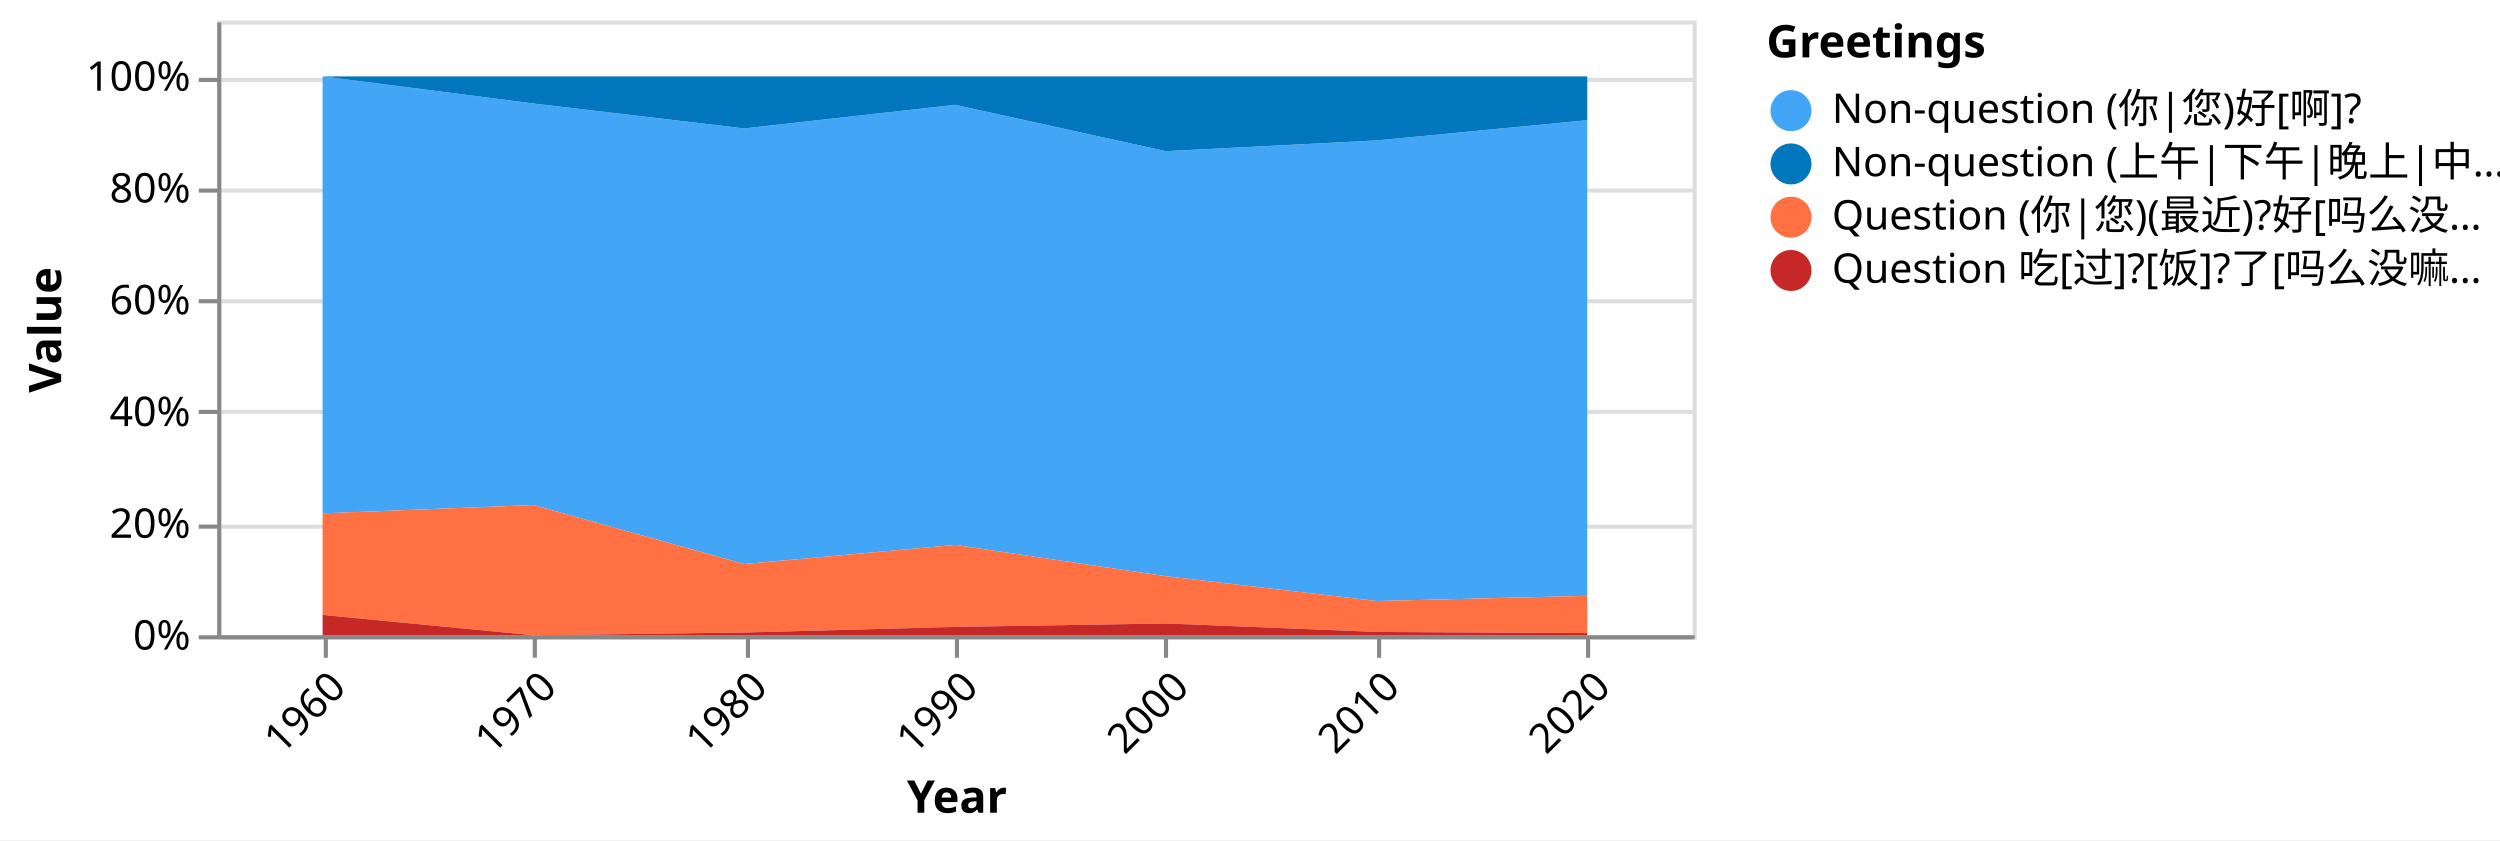
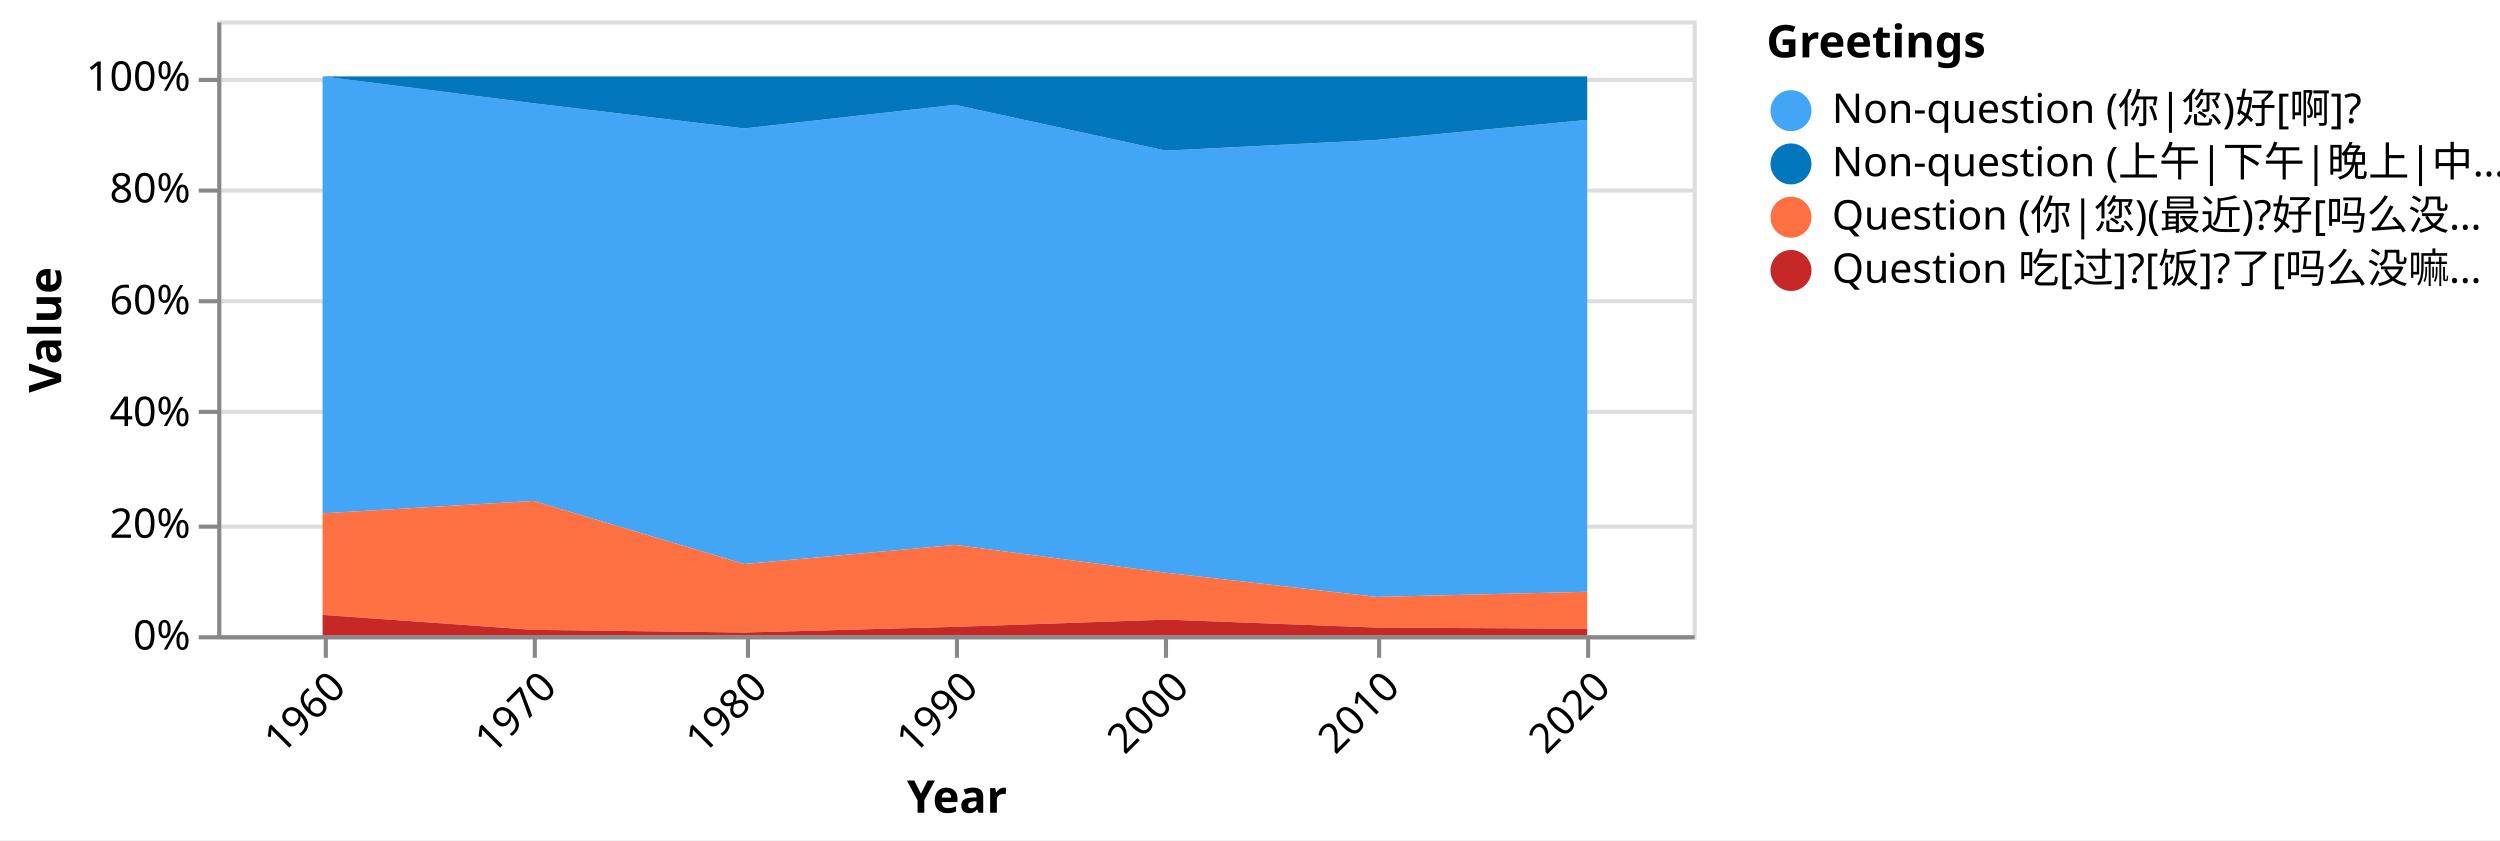
<svg xmlns="http://www.w3.org/2000/svg" version="1.1" class="marks" width="610" height="205" viewBox="0 0 610 205">
  <rect width="610" height="205" fill="white" />
  <g fill="none" stroke-miterlimit="10" transform="translate(53,5)">
    <g class="mark-group role-frame root" role="graphics-object" aria-roledescription="group mark container">
      <g transform="translate(0,0)">
        <path class="background" aria-hidden="true" d="M0.5,0.5h360v150h-360Z" stroke="#ddd" />
        <g>
          <g class="mark-group role-axis" aria-hidden="true">
            <g transform="translate(0.5,0.5)">
              <path class="background" aria-hidden="true" d="M0,0h0v0h0Z" pointer-events="none" />
              <g>
                <g class="mark-rule role-axis-grid" pointer-events="none">
                  <line transform="translate(0,150)" x2="360" y2="0" stroke="#ddd" stroke-width="1" opacity="1" />
                  <line transform="translate(0,123)" x2="360" y2="0" stroke="#ddd" stroke-width="1" opacity="1" />
                  <line transform="translate(0,95)" x2="360" y2="0" stroke="#ddd" stroke-width="1" opacity="1" />
                  <line transform="translate(0,68)" x2="360" y2="0" stroke="#ddd" stroke-width="1" opacity="1" />
                  <line transform="translate(0,41)" x2="360" y2="0" stroke="#ddd" stroke-width="1" opacity="1" />
                  <line transform="translate(0,14)" x2="360" y2="0" stroke="#ddd" stroke-width="1" opacity="1" />
                </g>
              </g>
              <path class="foreground" aria-hidden="true" d="" pointer-events="none" display="none" />
            </g>
          </g>
          <g class="mark-group role-axis" role="graphics-symbol" aria-roledescription="axis" aria-label="X-axis titled 'Year' for a discrete scale with 7 values: 1960, 1970, 1980, 1990, 2000, 2010, 2020">
            <g transform="translate(0.5,150.5)">
              <path class="background" aria-hidden="true" d="M0,0h0v0h0Z" pointer-events="none" />
              <g>
                <g class="mark-rule role-axis-tick" pointer-events="none">
                  <line transform="translate(26,0)" x2="0" y2="5" stroke="#888" stroke-width="1" opacity="1" />
                  <line transform="translate(77,0)" x2="0" y2="5" stroke="#888" stroke-width="1" opacity="1" />
                  <line transform="translate(129,0)" x2="0" y2="5" stroke="#888" stroke-width="1" opacity="1" />
                  <line transform="translate(180,0)" x2="0" y2="5" stroke="#888" stroke-width="1" opacity="1" />
                  <line transform="translate(231,0)" x2="0" y2="5" stroke="#888" stroke-width="1" opacity="1" />
                  <line transform="translate(283,0)" x2="0" y2="5" stroke="#888" stroke-width="1" opacity="1" />
                  <line transform="translate(334,0)" x2="0" y2="5" stroke="#888" stroke-width="1" opacity="1" />
                </g>
                <g class="mark-text role-axis-label" pointer-events="none">
                  <text text-anchor="end" transform="translate(25.71429,7) rotate(315) translate(0,8)" font-family="sans-serif" font-size="10px" fill="#000" opacity="1">1960</text>
                  <text text-anchor="end" transform="translate(77.14286,7) rotate(315) translate(0,8)" font-family="sans-serif" font-size="10px" fill="#000" opacity="1">1970</text>
                  <text text-anchor="end" transform="translate(128.5714,7) rotate(315) translate(0,8)" font-family="sans-serif" font-size="10px" fill="#000" opacity="1">1980</text>
                  <text text-anchor="end" transform="translate(180,7) rotate(315) translate(0,8)" font-family="sans-serif" font-size="10px" fill="#000" opacity="1">1990</text>
                  <text text-anchor="end" transform="translate(231.4286,7) rotate(315) translate(0,8)" font-family="sans-serif" font-size="10px" fill="#000" opacity="1">2000</text>
                  <text text-anchor="end" transform="translate(282.8571,7) rotate(315) translate(0,8)" font-family="sans-serif" font-size="10px" fill="#000" opacity="1">2010</text>
                  <text text-anchor="end" transform="translate(334.2857,7) rotate(315) translate(0,8)" font-family="sans-serif" font-size="10px" fill="#000" opacity="1">2020</text>
                </g>
                <g class="mark-rule role-axis-domain" pointer-events="none">
                  <line transform="translate(0,0)" x2="360" y2="0" stroke="#888" stroke-width="1" opacity="1" />
                </g>
                <g class="mark-text role-axis-title" pointer-events="none">
                  <text text-anchor="middle" transform="translate(180,42.80143)" font-family="sans-serif" font-size="11px" font-weight="bold" fill="#000" opacity="1">Year</text>
                </g>
              </g>
              <path class="foreground" aria-hidden="true" d="" pointer-events="none" display="none" />
            </g>
          </g>
          <g class="mark-group role-axis" role="graphics-symbol" aria-roledescription="axis" aria-label="Y-axis titled 'Value' for a linear scale with values from 0% to 110%">
            <g transform="translate(0.5,0.5)">
              <path class="background" aria-hidden="true" d="M0,0h0v0h0Z" pointer-events="none" />
              <g>
                <g class="mark-rule role-axis-tick" pointer-events="none">
                  <line transform="translate(0,150)" x2="-5" y2="0" stroke="#888" stroke-width="1" opacity="1" />
                  <line transform="translate(0,123)" x2="-5" y2="0" stroke="#888" stroke-width="1" opacity="1" />
                  <line transform="translate(0,95)" x2="-5" y2="0" stroke="#888" stroke-width="1" opacity="1" />
                  <line transform="translate(0,68)" x2="-5" y2="0" stroke="#888" stroke-width="1" opacity="1" />
                  <line transform="translate(0,41)" x2="-5" y2="0" stroke="#888" stroke-width="1" opacity="1" />
                  <line transform="translate(0,14)" x2="-5" y2="0" stroke="#888" stroke-width="1" opacity="1" />
                </g>
                <g class="mark-text role-axis-label" pointer-events="none">
                  <text text-anchor="end" transform="translate(-7,153)" font-family="sans-serif" font-size="10px" fill="#000" opacity="1">0%</text>
                  <text text-anchor="end" transform="translate(-7,125.7273)" font-family="sans-serif" font-size="10px" fill="#000" opacity="1">20%</text>
                  <text text-anchor="end" transform="translate(-7,98.45455)" font-family="sans-serif" font-size="10px" fill="#000" opacity="1">40%</text>
                  <text text-anchor="end" transform="translate(-7,71.18182)" font-family="sans-serif" font-size="10px" fill="#000" opacity="1">60%</text>
                  <text text-anchor="end" transform="translate(-7,43.90909)" font-family="sans-serif" font-size="10px" fill="#000" opacity="1">80%</text>
                  <text text-anchor="end" transform="translate(-7,16.63636)" font-family="sans-serif" font-size="10px" fill="#000" opacity="1">100%</text>
                </g>
                <g class="mark-rule role-axis-domain" pointer-events="none">
                  <line transform="translate(0,150)" x2="0" y2="-150" stroke="#888" stroke-width="1" opacity="1" />
                </g>
                <g class="mark-text role-axis-title" pointer-events="none">
                  <text text-anchor="middle" transform="translate(-36.57617,75) rotate(-90) translate(0,-2)" font-family="sans-serif" font-size="11px" font-weight="bold" fill="#000" opacity="1">Value</text>
                </g>
              </g>
              <path class="foreground" aria-hidden="true" d="" pointer-events="none" display="none" />
            </g>
          </g>
          <g class="mark-group role-scope pathgroup" role="graphics-object" aria-roledescription="group mark container">
            <g transform="translate(0,0)">
              <path class="background" aria-hidden="true" d="M0,0h360v150h-360Z" />
              <g>
                <g class="mark-area role-mark marks" role="graphics-object" aria-roledescription="area mark container">
-                   <path aria-label="year: 1960; value: 78.181818%; regex: Non-question (你|您)好[啊]?" role="graphics-symbol" aria-roledescription="area mark" d="M25.714,13.636L77.143,20.256L128.571,26.337L180,20.577L231.429,31.882L282.857,29.267L334.286,24.332L334.286,140.374L282.857,141.646L231.429,135.595L180,127.953L128.571,132.62L77.143,118.226L25.714,120.248Z" fill="#42a5f5" />
+                   <path aria-label="year: 1960; value: 78.181818%; regex: Non-question (你|您)好[啊]?" role="graphics-symbol" aria-roledescription="area mark" d="M25.714,13.636L77.143,20.192L128.571,26.337L180,20.577L231.429,31.755L282.857,29.144L334.286,24.248L334.286,139.388L282.857,140.642L231.429,134.743L180,127.953L128.571,132.62L77.143,117.22L25.714,120.248Z" fill="#42a5f5" />
                </g>
              </g>
              <path class="foreground" aria-hidden="true" d="" display="none" />
            </g>
            <g transform="translate(0,0)">
              <path class="background" aria-hidden="true" d="M0,0h360v150h-360Z" />
              <g>
                <g class="mark-area role-mark marks" role="graphics-object" aria-roledescription="area mark container">
-                   <path aria-label="year: 1960; value: 0%; regex: Non-question (上午|下午|晚上|中午|早上)好[啊]?" role="graphics-symbol" aria-roledescription="area mark" d="M25.714,13.636L77.143,13.636L128.571,13.636L180,13.636L231.429,13.636L282.857,13.636L334.286,13.636L334.286,24.332L282.857,29.267L231.429,31.882L180,20.577L128.571,26.337L77.143,20.256L25.714,13.636Z" fill="#0277bd" />
+                   <path aria-label="year: 1960; value: 0%; regex: Non-question (上午|下午|晚上|中午|早上)好[啊]?" role="graphics-symbol" aria-roledescription="area mark" d="M25.714,13.636L77.143,13.636L128.571,13.636L180,13.636L231.429,13.636L282.857,13.636L334.286,13.636L334.286,24.248L282.857,29.144L231.429,31.755L180,20.577L128.571,26.337L77.143,20.192L25.714,13.636Z" fill="#0277bd" />
                </g>
              </g>
              <path class="foreground" aria-hidden="true" d="" display="none" />
            </g>
            <g transform="translate(0,0)">
              <path class="background" aria-hidden="true" d="M0,0h360v150h-360Z" />
              <g>
                <g class="mark-area role-mark marks" role="graphics-object" aria-roledescription="area mark container">
-                   <path aria-label="year: 1960; value: 18.181818%; regex: Question (你|您)(最近)?好[吗么没嘛啊]" role="graphics-symbol" aria-roledescription="area mark" d="M25.714,120.248L77.143,118.226L128.571,132.62L180,127.953L231.429,135.595L282.857,141.646L334.286,140.374L334.286,149.465L282.857,149.192L231.429,147.119L180,147.959L128.571,149.332L77.143,150L25.714,145.041Z" fill="#ff7043" />
+                   <path aria-label="year: 1960; value: 18.181818%; regex: Question (你|您)(最近)?好[吗么没嘛啊]" role="graphics-symbol" aria-roledescription="area mark" d="M25.714,120.248L77.143,117.22L128.571,132.62L180,127.953L231.429,134.743L282.857,140.642L334.286,139.388L334.286,148.408L282.857,148.128L231.429,146.186L180,147.959L128.571,149.332L77.143,148.689L25.714,145.041Z" fill="#ff7043" />
                </g>
              </g>
              <path class="foreground" aria-hidden="true" d="" display="none" />
            </g>
            <g transform="translate(0,0)">
              <path class="background" aria-hidden="true" d="M0,0h360v150h-360Z" />
              <g>
                <g class="mark-area role-mark marks" role="graphics-object" aria-roledescription="area mark container">
-                   <path aria-label="year: 1960; value: 3.636364%; regex: Question 吃[过]?[饭]?了[吗么没嘛啊]" role="graphics-symbol" aria-roledescription="area mark" d="M25.714,145.041L77.143,150L128.571,149.332L180,147.959L231.429,147.119L282.857,149.192L334.286,149.465L334.286,150L282.857,150L231.429,150L180,150L128.571,150L77.143,150L25.714,150Z" fill="#c62828" />
+                   <path aria-label="year: 1960; value: 3.636364%; regex: Question 吃[过]?[饭]?了[吗么没嘛啊]" role="graphics-symbol" aria-roledescription="area mark" d="M25.714,145.041L77.143,148.689L128.571,149.332L180,147.959L231.429,146.186L282.857,148.128L334.286,148.408L334.286,150L282.857,150L231.429,150L180,150L128.571,150L77.143,150L25.714,150Z" fill="#c62828" />
                </g>
              </g>
              <path class="foreground" aria-hidden="true" d="" display="none" />
            </g>
          </g>
          <g class="mark-group role-legend" role="graphics-symbol" aria-roledescription="legend" aria-label="Symbol legend titled 'Greetings' for fill color with 4 values: Non-question (你|您)好[啊]?, Non-question (上午|下午|晚上|中午|早上)好[啊]?, Question (你|您)(最近)?好[吗么没嘛啊], Question 吃[过]?[饭]?了[吗么没嘛啊]">
            <g transform="translate(378,0)">
              <path class="background" aria-hidden="true" d="M0,0h174v66h-174Z" pointer-events="none" />
              <g>
                <g class="mark-group role-legend-entry">
                  <g transform="translate(0,16)">
                    <path class="background" aria-hidden="true" d="M0,0h0v0h0Z" pointer-events="none" />
                    <g>
                      <g class="mark-group role-scope" role="graphics-object" aria-roledescription="group mark container">
                        <g transform="translate(0,0)">
                          <path class="background" aria-hidden="true" d="M0,0h173.817v11h-173.817Z" pointer-events="none" opacity="1" />
                          <g>
                            <g class="mark-symbol role-legend-symbol" pointer-events="none">
                              <path transform="translate(6,6)" d="M5,0A5,5,0,1,1,-5,0A5,5,0,1,1,5,0" fill="#42a5f5" stroke-width="1.5" opacity="1" />
                            </g>
                            <g class="mark-text role-legend-label" pointer-events="none">
                              <text text-anchor="start" transform="translate(16,9)" font-family="sans-serif" font-size="10px" fill="#000" opacity="1">Non-question (你|您)好[啊]?</text>
                            </g>
                          </g>
                          <path class="foreground" aria-hidden="true" d="" pointer-events="none" display="none" />
                        </g>
                        <g transform="translate(0,13)">
                          <path class="background" aria-hidden="true" d="M0,0h173.817v11h-173.817Z" pointer-events="none" opacity="1" />
                          <g>
                            <g class="mark-symbol role-legend-symbol" pointer-events="none">
                              <path transform="translate(6,6)" d="M5,0A5,5,0,1,1,-5,0A5,5,0,1,1,5,0" fill="#0277bd" stroke-width="1.5" opacity="1" />
                            </g>
                            <g class="mark-text role-legend-label" pointer-events="none">
                              <text text-anchor="start" transform="translate(16,9)" font-family="sans-serif" font-size="10px" fill="#000" opacity="1">Non-question (上午|下午|晚上|中…</text>
                            </g>
                          </g>
                          <path class="foreground" aria-hidden="true" d="" pointer-events="none" display="none" />
                        </g>
                        <g transform="translate(0,26)">
                          <path class="background" aria-hidden="true" d="M0,0h173.817v11h-173.817Z" pointer-events="none" opacity="1" />
                          <g>
                            <g class="mark-symbol role-legend-symbol" pointer-events="none">
                              <path transform="translate(6,6)" d="M5,0A5,5,0,1,1,-5,0A5,5,0,1,1,5,0" fill="#ff7043" stroke-width="1.5" opacity="1" />
                            </g>
                            <g class="mark-text role-legend-label" pointer-events="none">
                              <text text-anchor="start" transform="translate(16,9)" font-family="sans-serif" font-size="10px" fill="#000" opacity="1">Question (你|您)(最近)?好[吗么没…</text>
                            </g>
                          </g>
                          <path class="foreground" aria-hidden="true" d="" pointer-events="none" display="none" />
                        </g>
                        <g transform="translate(0,39)">
                          <path class="background" aria-hidden="true" d="M0,0h173.817v11h-173.817Z" pointer-events="none" opacity="1" />
                          <g>
                            <g class="mark-symbol role-legend-symbol" pointer-events="none">
                              <path transform="translate(6,6)" d="M5,0A5,5,0,1,1,-5,0A5,5,0,1,1,5,0" fill="#c62828" stroke-width="1.5" opacity="1" />
                            </g>
                            <g class="mark-text role-legend-label" pointer-events="none">
                              <text text-anchor="start" transform="translate(16,9)" font-family="sans-serif" font-size="10px" fill="#000" opacity="1">Question 吃[过]?[饭]?了[吗么没嘛…</text>
                            </g>
                          </g>
                          <path class="foreground" aria-hidden="true" d="" pointer-events="none" display="none" />
                        </g>
                      </g>
                    </g>
                    <path class="foreground" aria-hidden="true" d="" pointer-events="none" display="none" />
                  </g>
                </g>
                <g class="mark-text role-legend-title" pointer-events="none">
                  <text text-anchor="start" transform="translate(0,9)" font-family="sans-serif" font-size="11px" font-weight="bold" fill="#000" opacity="1">Greetings</text>
                </g>
              </g>
              <path class="foreground" aria-hidden="true" d="" pointer-events="none" display="none" />
            </g>
          </g>
        </g>
        <path class="foreground" aria-hidden="true" d="" display="none" />
      </g>
    </g>
  </g>
</svg>
